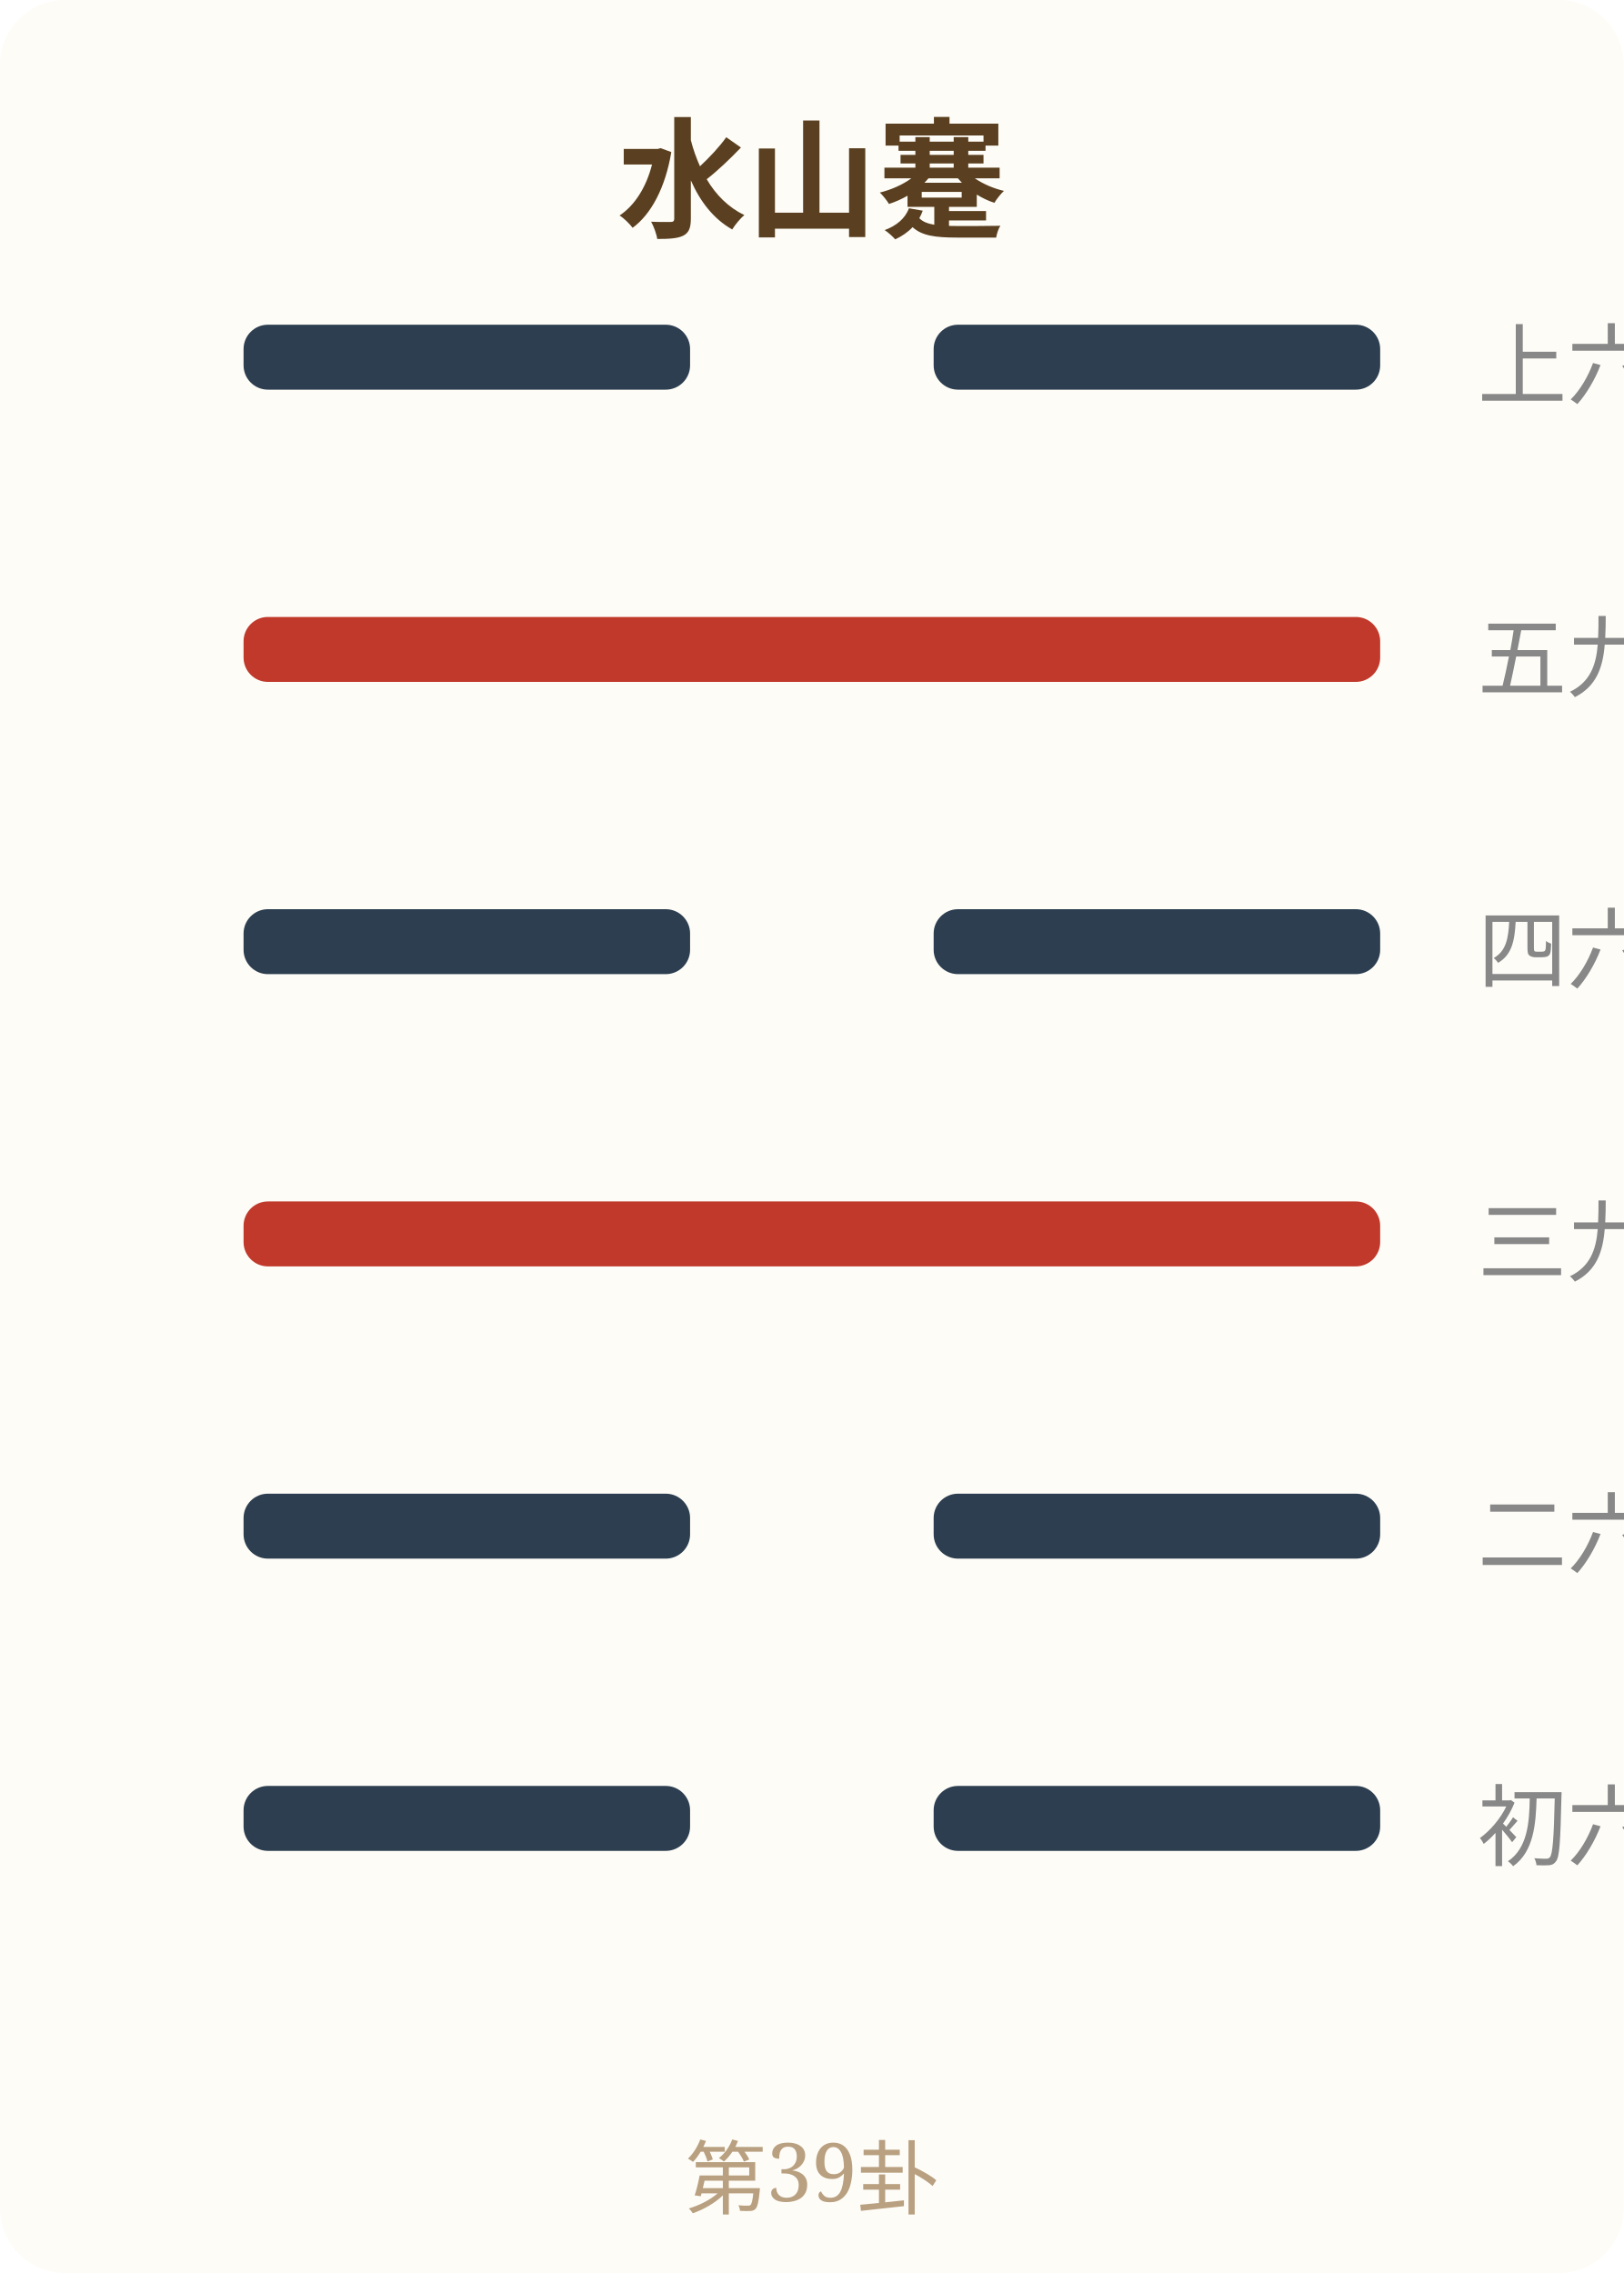
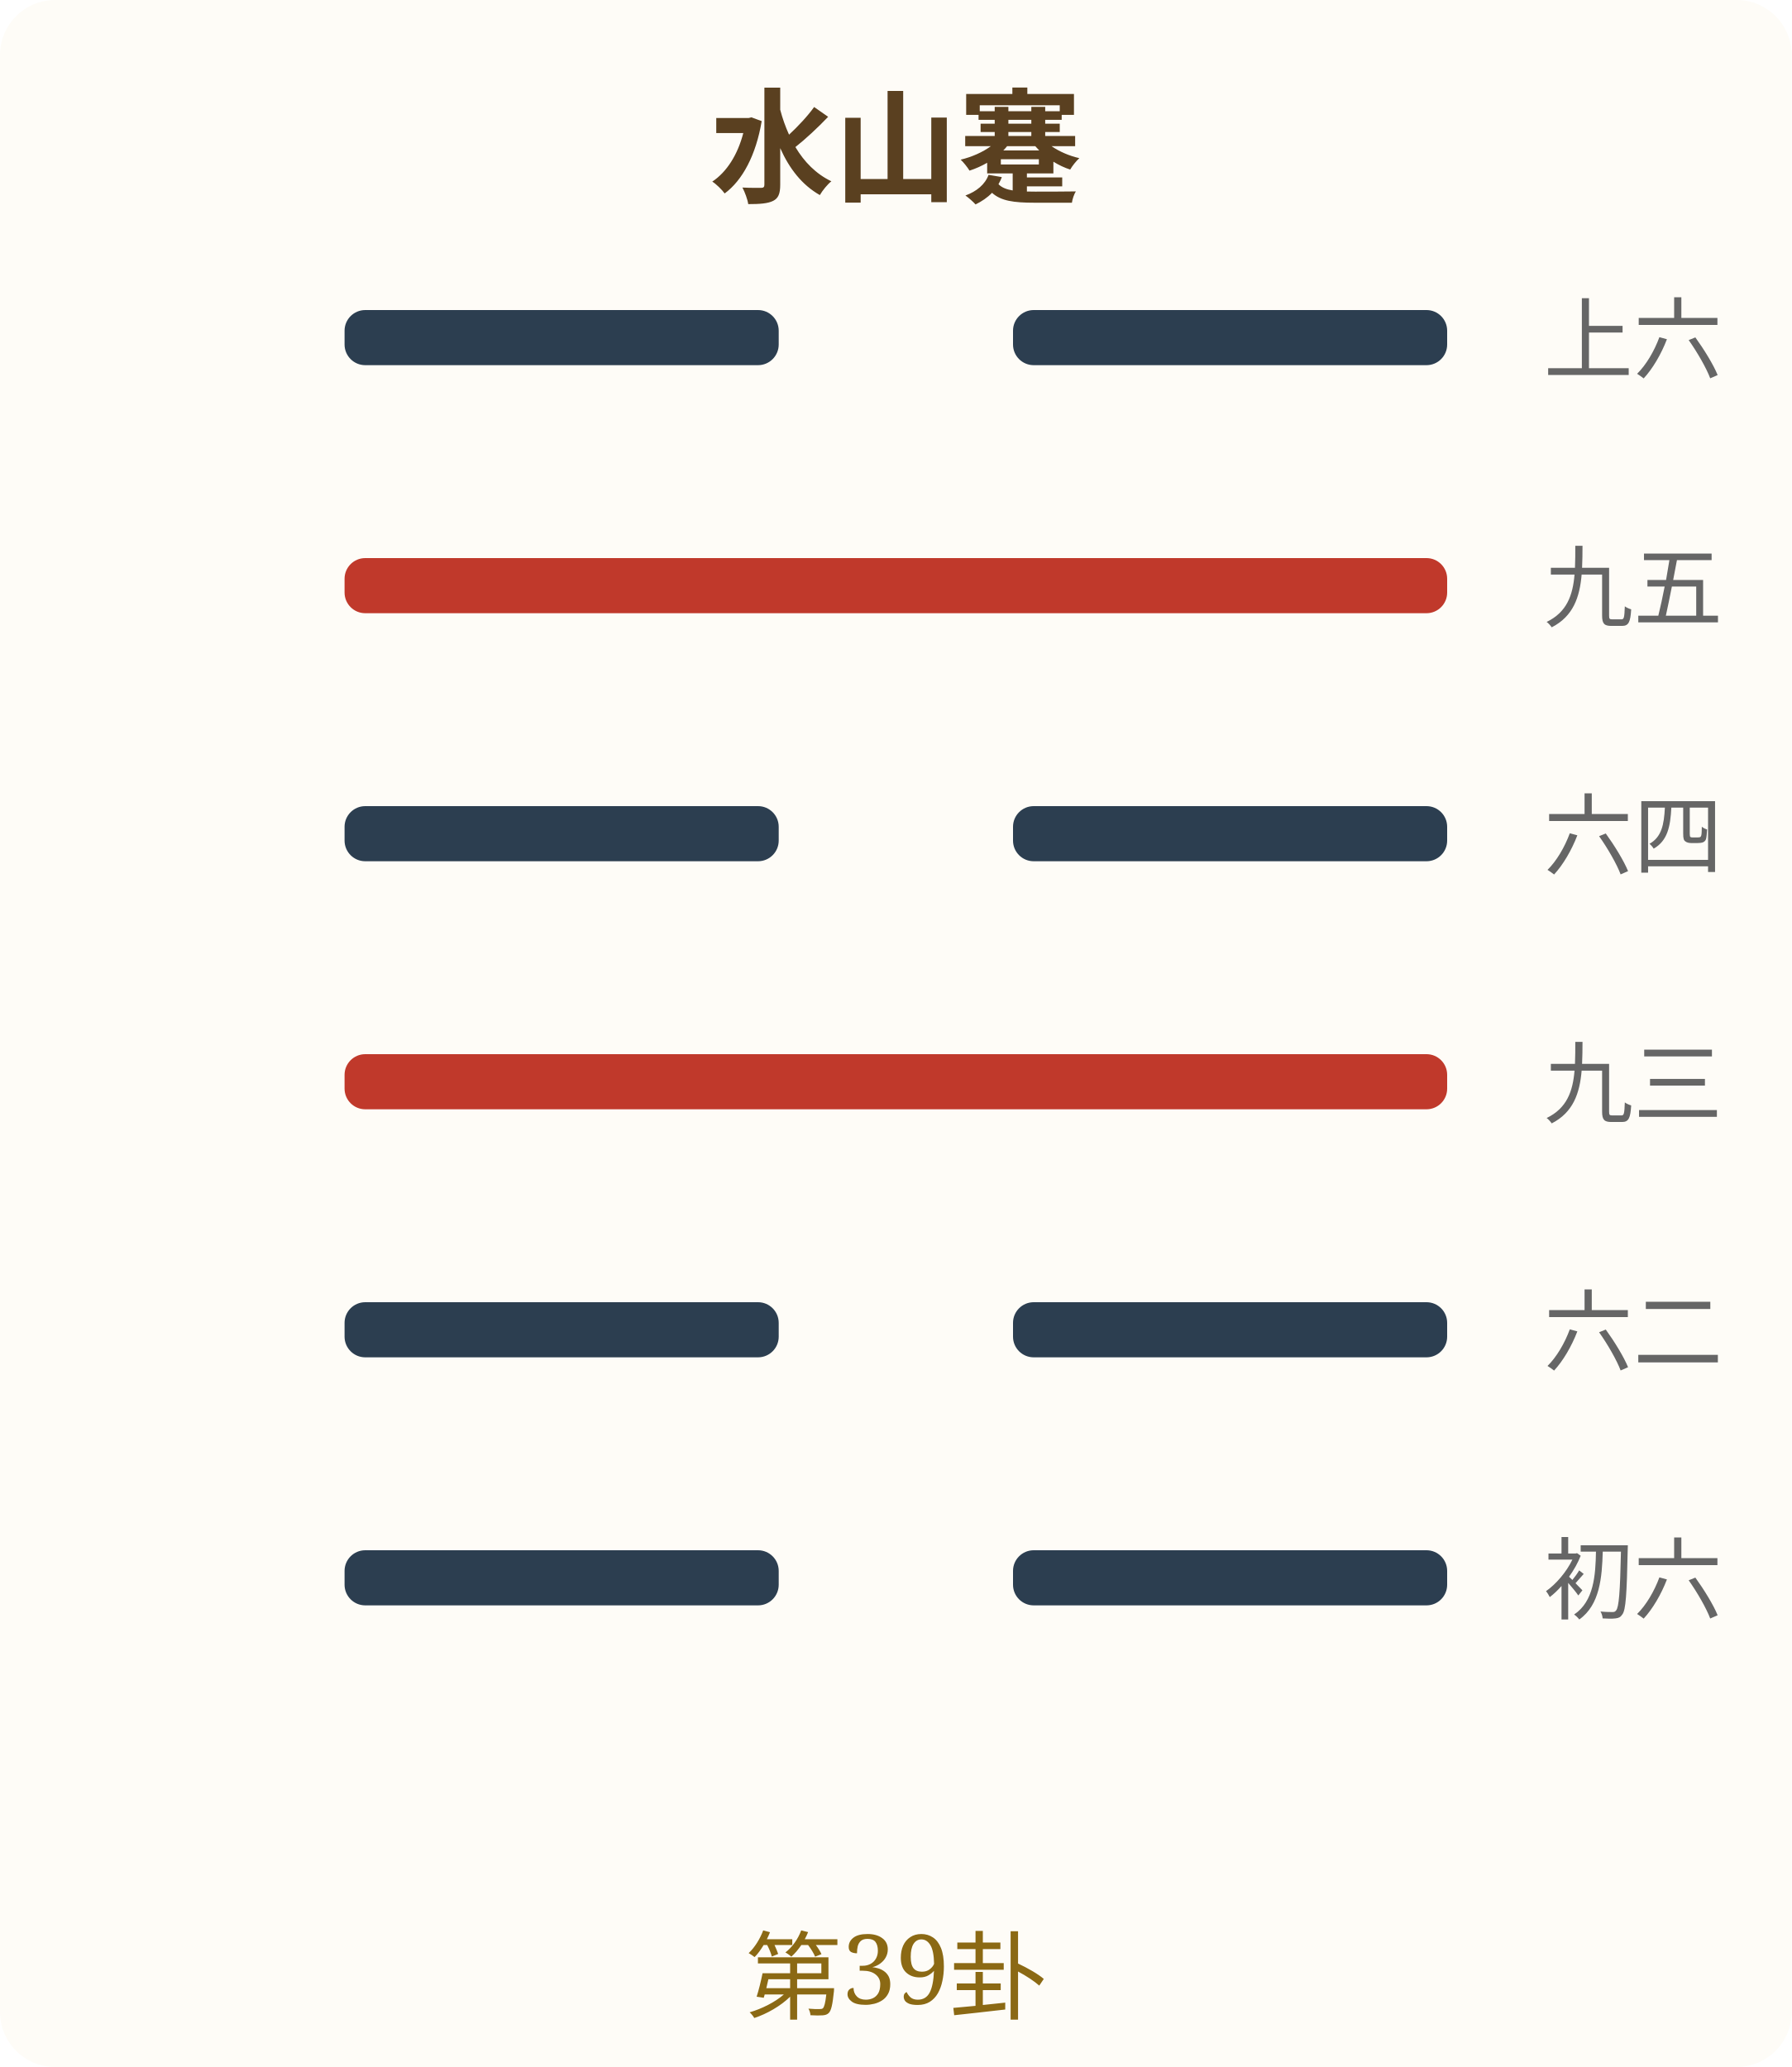
- <svg xmlns="http://www.w3.org/2000/svg" viewBox="0 0 200 280" width="200" height="280">
-   <rect width="200" height="280" fill="#fefcf7" rx="8" />
-   <text x="100" y="28" text-anchor="middle" font-size="16" font-weight="bold" fill="#5a4020" font-family="serif">水山蹇</text>
-   <rect x="30" y="40" width="55" height="8" rx="3" fill="#2c3e50" />
-   <rect x="115" y="40" width="55" height="8" rx="3" fill="#2c3e50" />
-   <text x="182" y="49" font-size="11" fill="#888" font-family="sans-serif">上六</text>
-   <rect x="30" y="76" width="140" height="8" rx="3" fill="#c0392b" />
-   <text x="182" y="85" font-size="11" fill="#888" font-family="sans-serif">五九</text>
-   <rect x="30" y="112" width="55" height="8" rx="3" fill="#2c3e50" />
-   <rect x="115" y="112" width="55" height="8" rx="3" fill="#2c3e50" />
-   <text x="182" y="121" font-size="11" fill="#888" font-family="sans-serif">四六</text>
-   <rect x="30" y="148" width="140" height="8" rx="3" fill="#c0392b" />
-   <text x="182" y="157" font-size="11" fill="#888" font-family="sans-serif">三九</text>
-   <rect x="30" y="184" width="55" height="8" rx="3" fill="#2c3e50" />
-   <rect x="115" y="184" width="55" height="8" rx="3" fill="#2c3e50" />
-   <text x="182" y="193" font-size="11" fill="#888" font-family="sans-serif">二六</text>
-   <rect x="30" y="220" width="55" height="8" rx="3" fill="#2c3e50" />
-   <rect x="115" y="220" width="55" height="8" rx="3" fill="#2c3e50" />
-   <text x="182" y="229" font-size="11" fill="#888" font-family="sans-serif">初六</text>
-   <text x="100" y="272" text-anchor="middle" font-size="10" fill="#b8a080" font-family="serif">第39卦</text>
+ <svg xmlns="http://www.w3.org/2000/svg" viewBox="0 0 260 300" width="260" height="300">
+   <rect width="260" height="300" fill="#fefcf7" rx="8" />
+   <text x="130" y="28" text-anchor="middle" font-size="18" font-weight="bold" fill="#5a4020" font-family="serif">水山蹇</text>
+   <rect x="50" y="45" width="63" height="8" rx="3" fill="#2c3e50" />
+   <rect x="147" y="45" width="63" height="8" rx="3" fill="#2c3e50" />
+   <text x="224" y="54" font-size="13" fill="#666" font-family="sans-serif">上六</text>
+   <rect x="50" y="81" width="160" height="8" rx="3" fill="#c0392b" />
+   <text x="224" y="90" font-size="13" fill="#666" font-family="sans-serif">九五</text>
+   <rect x="50" y="117" width="63" height="8" rx="3" fill="#2c3e50" />
+   <rect x="147" y="117" width="63" height="8" rx="3" fill="#2c3e50" />
+   <text x="224" y="126" font-size="13" fill="#666" font-family="sans-serif">六四</text>
+   <rect x="50" y="153" width="160" height="8" rx="3" fill="#c0392b" />
+   <text x="224" y="162" font-size="13" fill="#666" font-family="sans-serif">九三</text>
+   <rect x="50" y="189" width="63" height="8" rx="3" fill="#2c3e50" />
+   <rect x="147" y="189" width="63" height="8" rx="3" fill="#2c3e50" />
+   <text x="224" y="198" font-size="13" fill="#666" font-family="sans-serif">六二</text>
+   <rect x="50" y="225" width="63" height="8" rx="3" fill="#2c3e50" />
+   <rect x="147" y="225" width="63" height="8" rx="3" fill="#2c3e50" />
+   <text x="224" y="234" font-size="13" fill="#666" font-family="sans-serif">初六</text>
+   <text x="130" y="292" text-anchor="middle" font-size="14" fill="#8b6914" font-family="serif">第39卦</text>
</svg>
